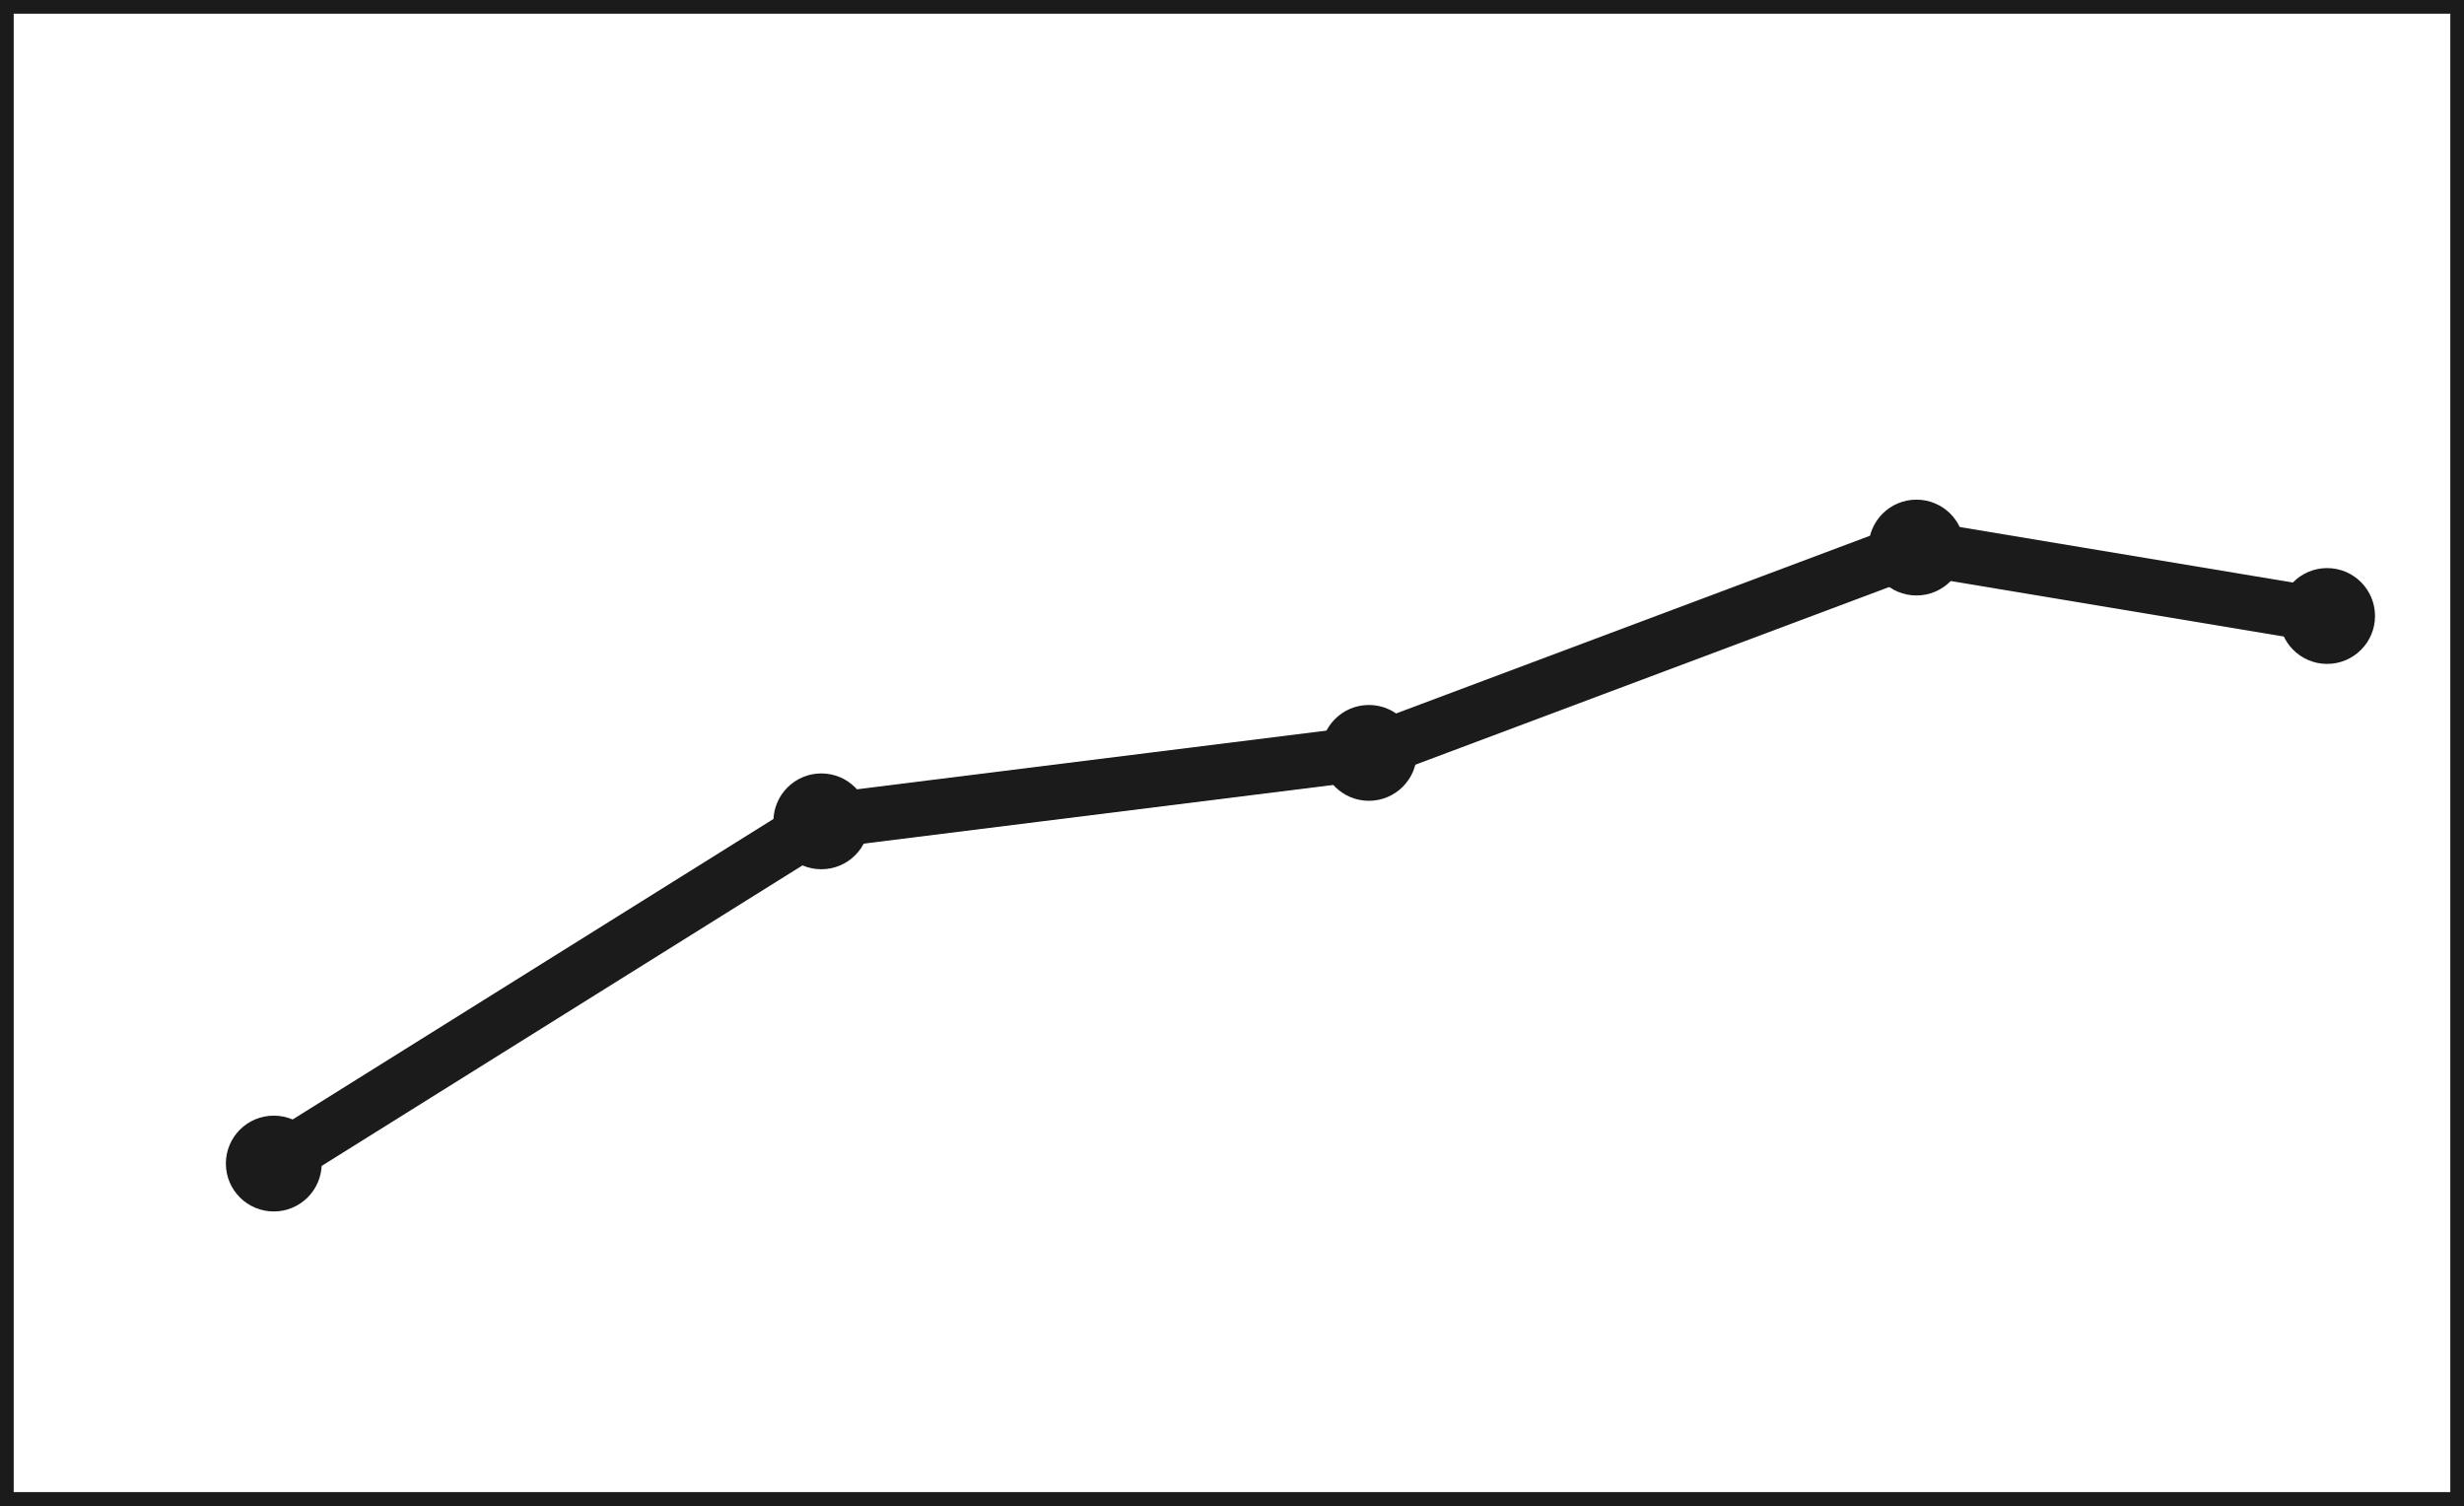
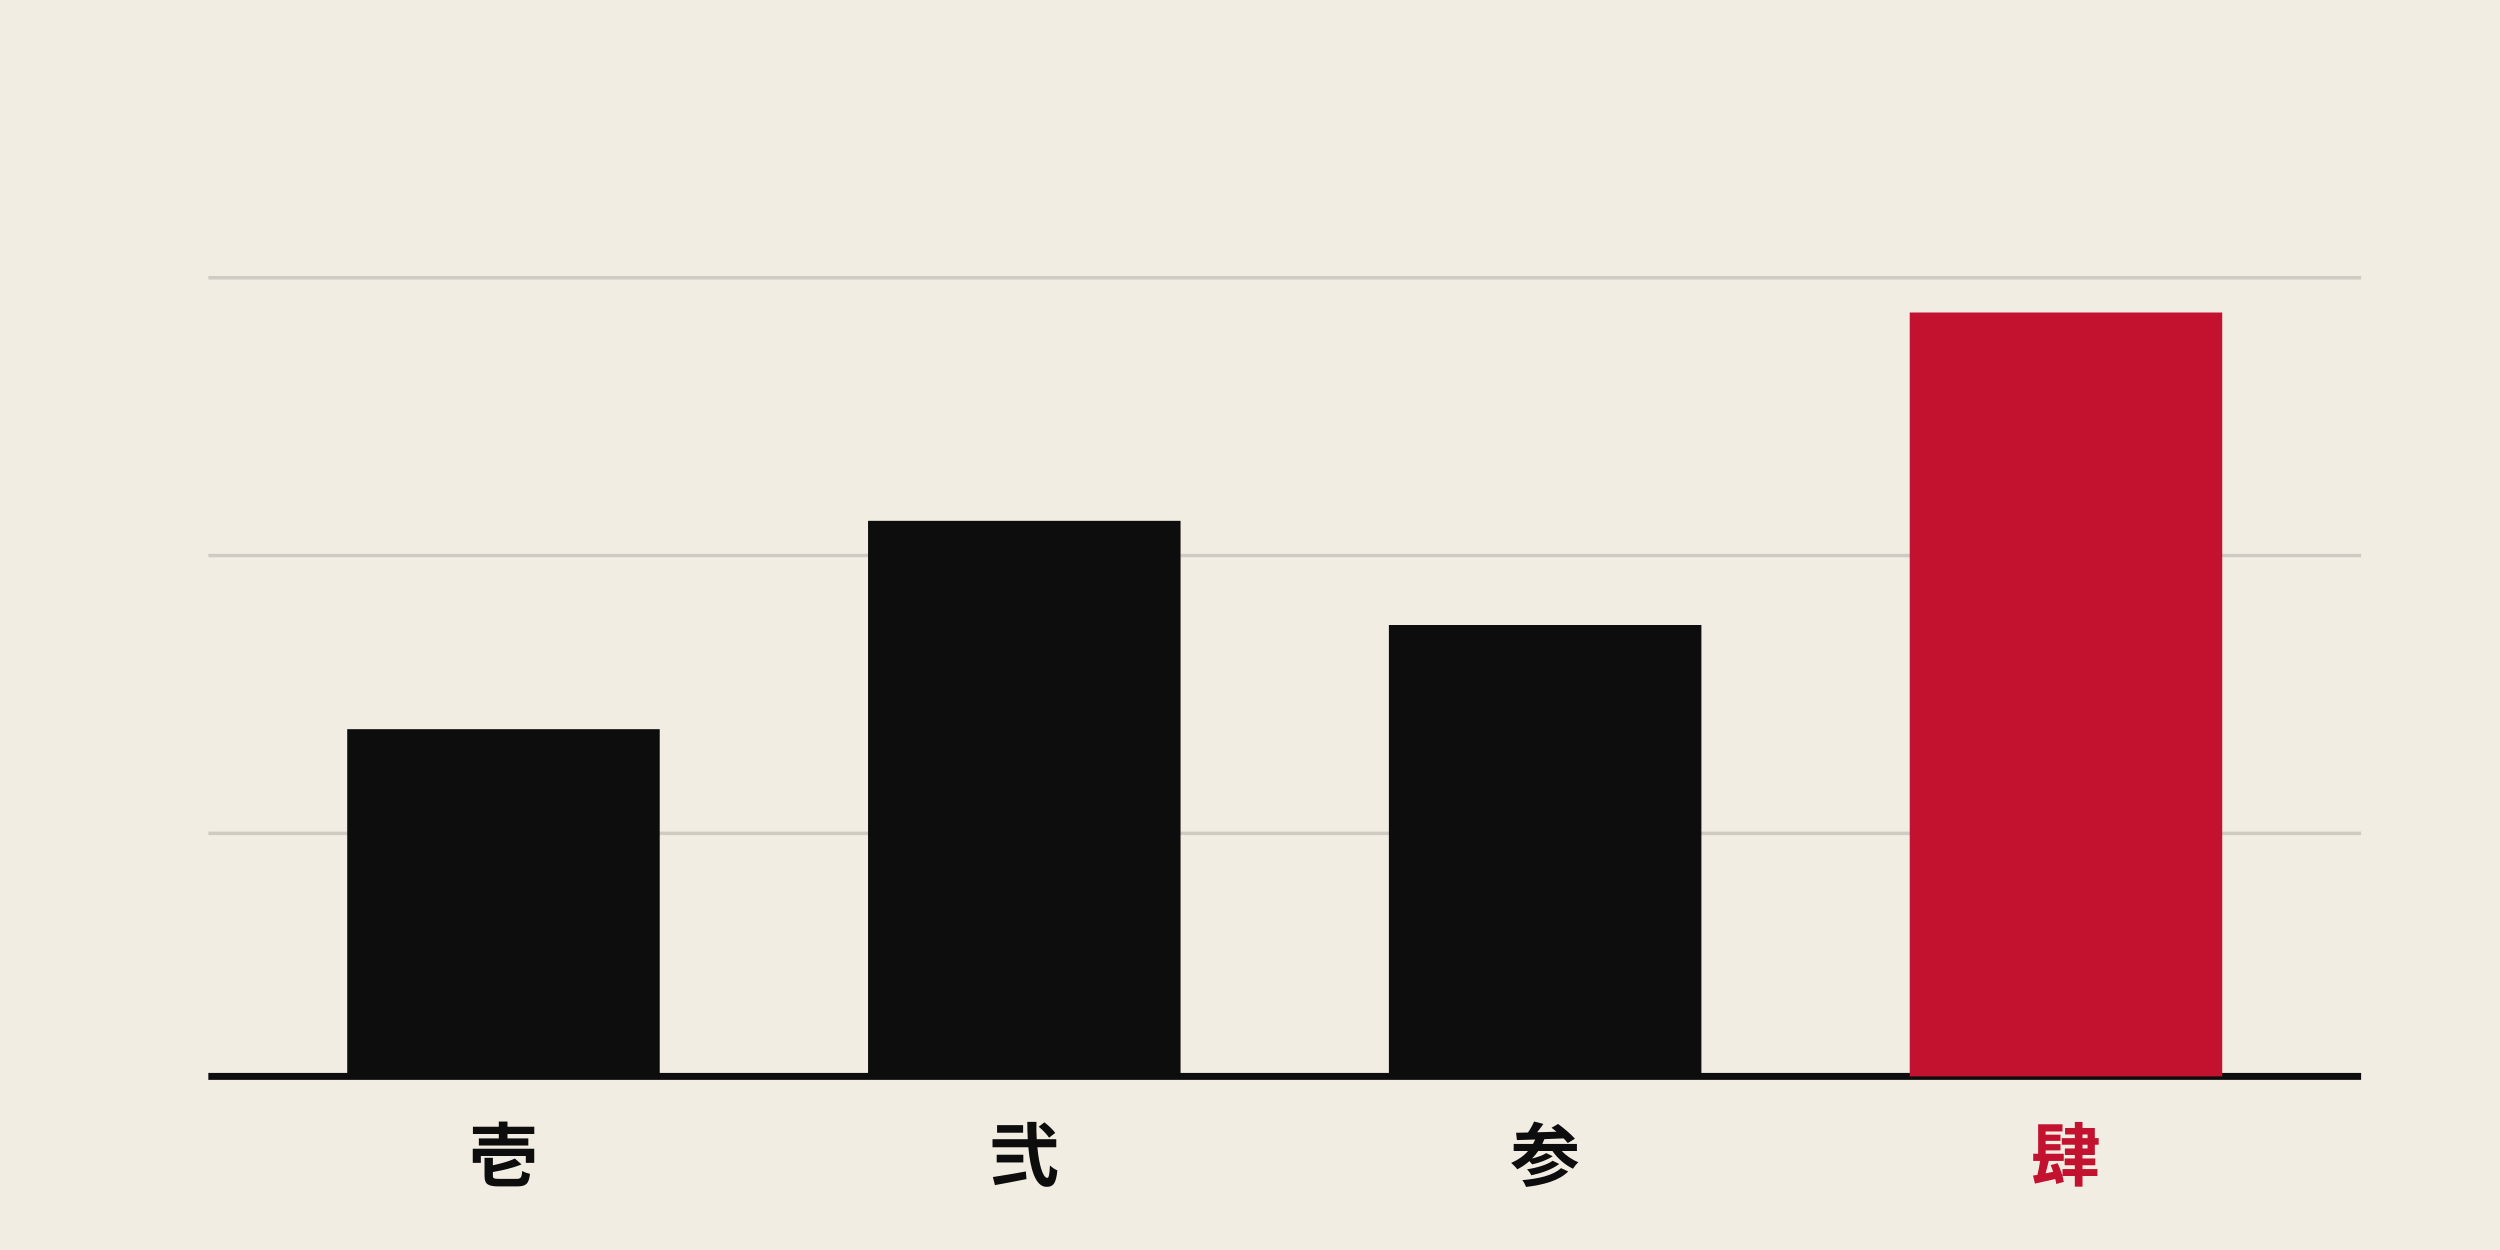
- <svg xmlns="http://www.w3.org/2000/svg" viewBox="0 0 360 220">
-   <rect width="360" height="220" fill="#fff" stroke="#1b1b1c" stroke-width="4" />
-   <path d="M40 170 L120 120 L200 110 L280 80 L340 90" fill="none" stroke="#1b1b1c" stroke-width="8" />
-   <circle cx="40" cy="170" r="7" fill="#1b1b1c" />
-   <circle cx="120" cy="120" r="7" fill="#1b1b1c" />
-   <circle cx="200" cy="110" r="7" fill="#1b1b1c" />
-   <circle cx="280" cy="80" r="7" fill="#1b1b1c" />
-   <circle cx="340" cy="90" r="7" fill="#1b1b1c" />
+ <svg xmlns="http://www.w3.org/2000/svg" viewBox="0 0 720 360">
+   <rect width="720" height="360" fill="#f2ede3" />
+   <g stroke="#0e0d0d" stroke-opacity="0.15">
+     <line x1="60" y1="80" x2="680" y2="80" />
+     <line x1="60" y1="160" x2="680" y2="160" />
+     <line x1="60" y1="240" x2="680" y2="240" />
+   </g>
+   <line x1="60" y1="310" x2="680" y2="310" stroke="#0e0d0d" stroke-width="2" />
+   <rect x="100" y="210" width="90" height="100" fill="#0e0d0d" />
+   <rect x="250" y="150" width="90" height="160" fill="#0e0d0d" />
+   <rect x="400" y="180" width="90" height="130" fill="#0e0d0d" />
+   <rect x="550" y="90" width="90" height="220" fill="#c3122f" />
+   <g font-family="'Shippori Mincho B1','Noto Serif JP',serif" font-weight="800" font-size="20" fill="#0e0d0d" text-anchor="middle">
+     <text x="145" y="340">壱</text>
+     <text x="295" y="340">弐</text>
+     <text x="445" y="340">参</text>
+     <text x="595" y="340" fill="#c3122f">肆</text>
+   </g>
</svg>
